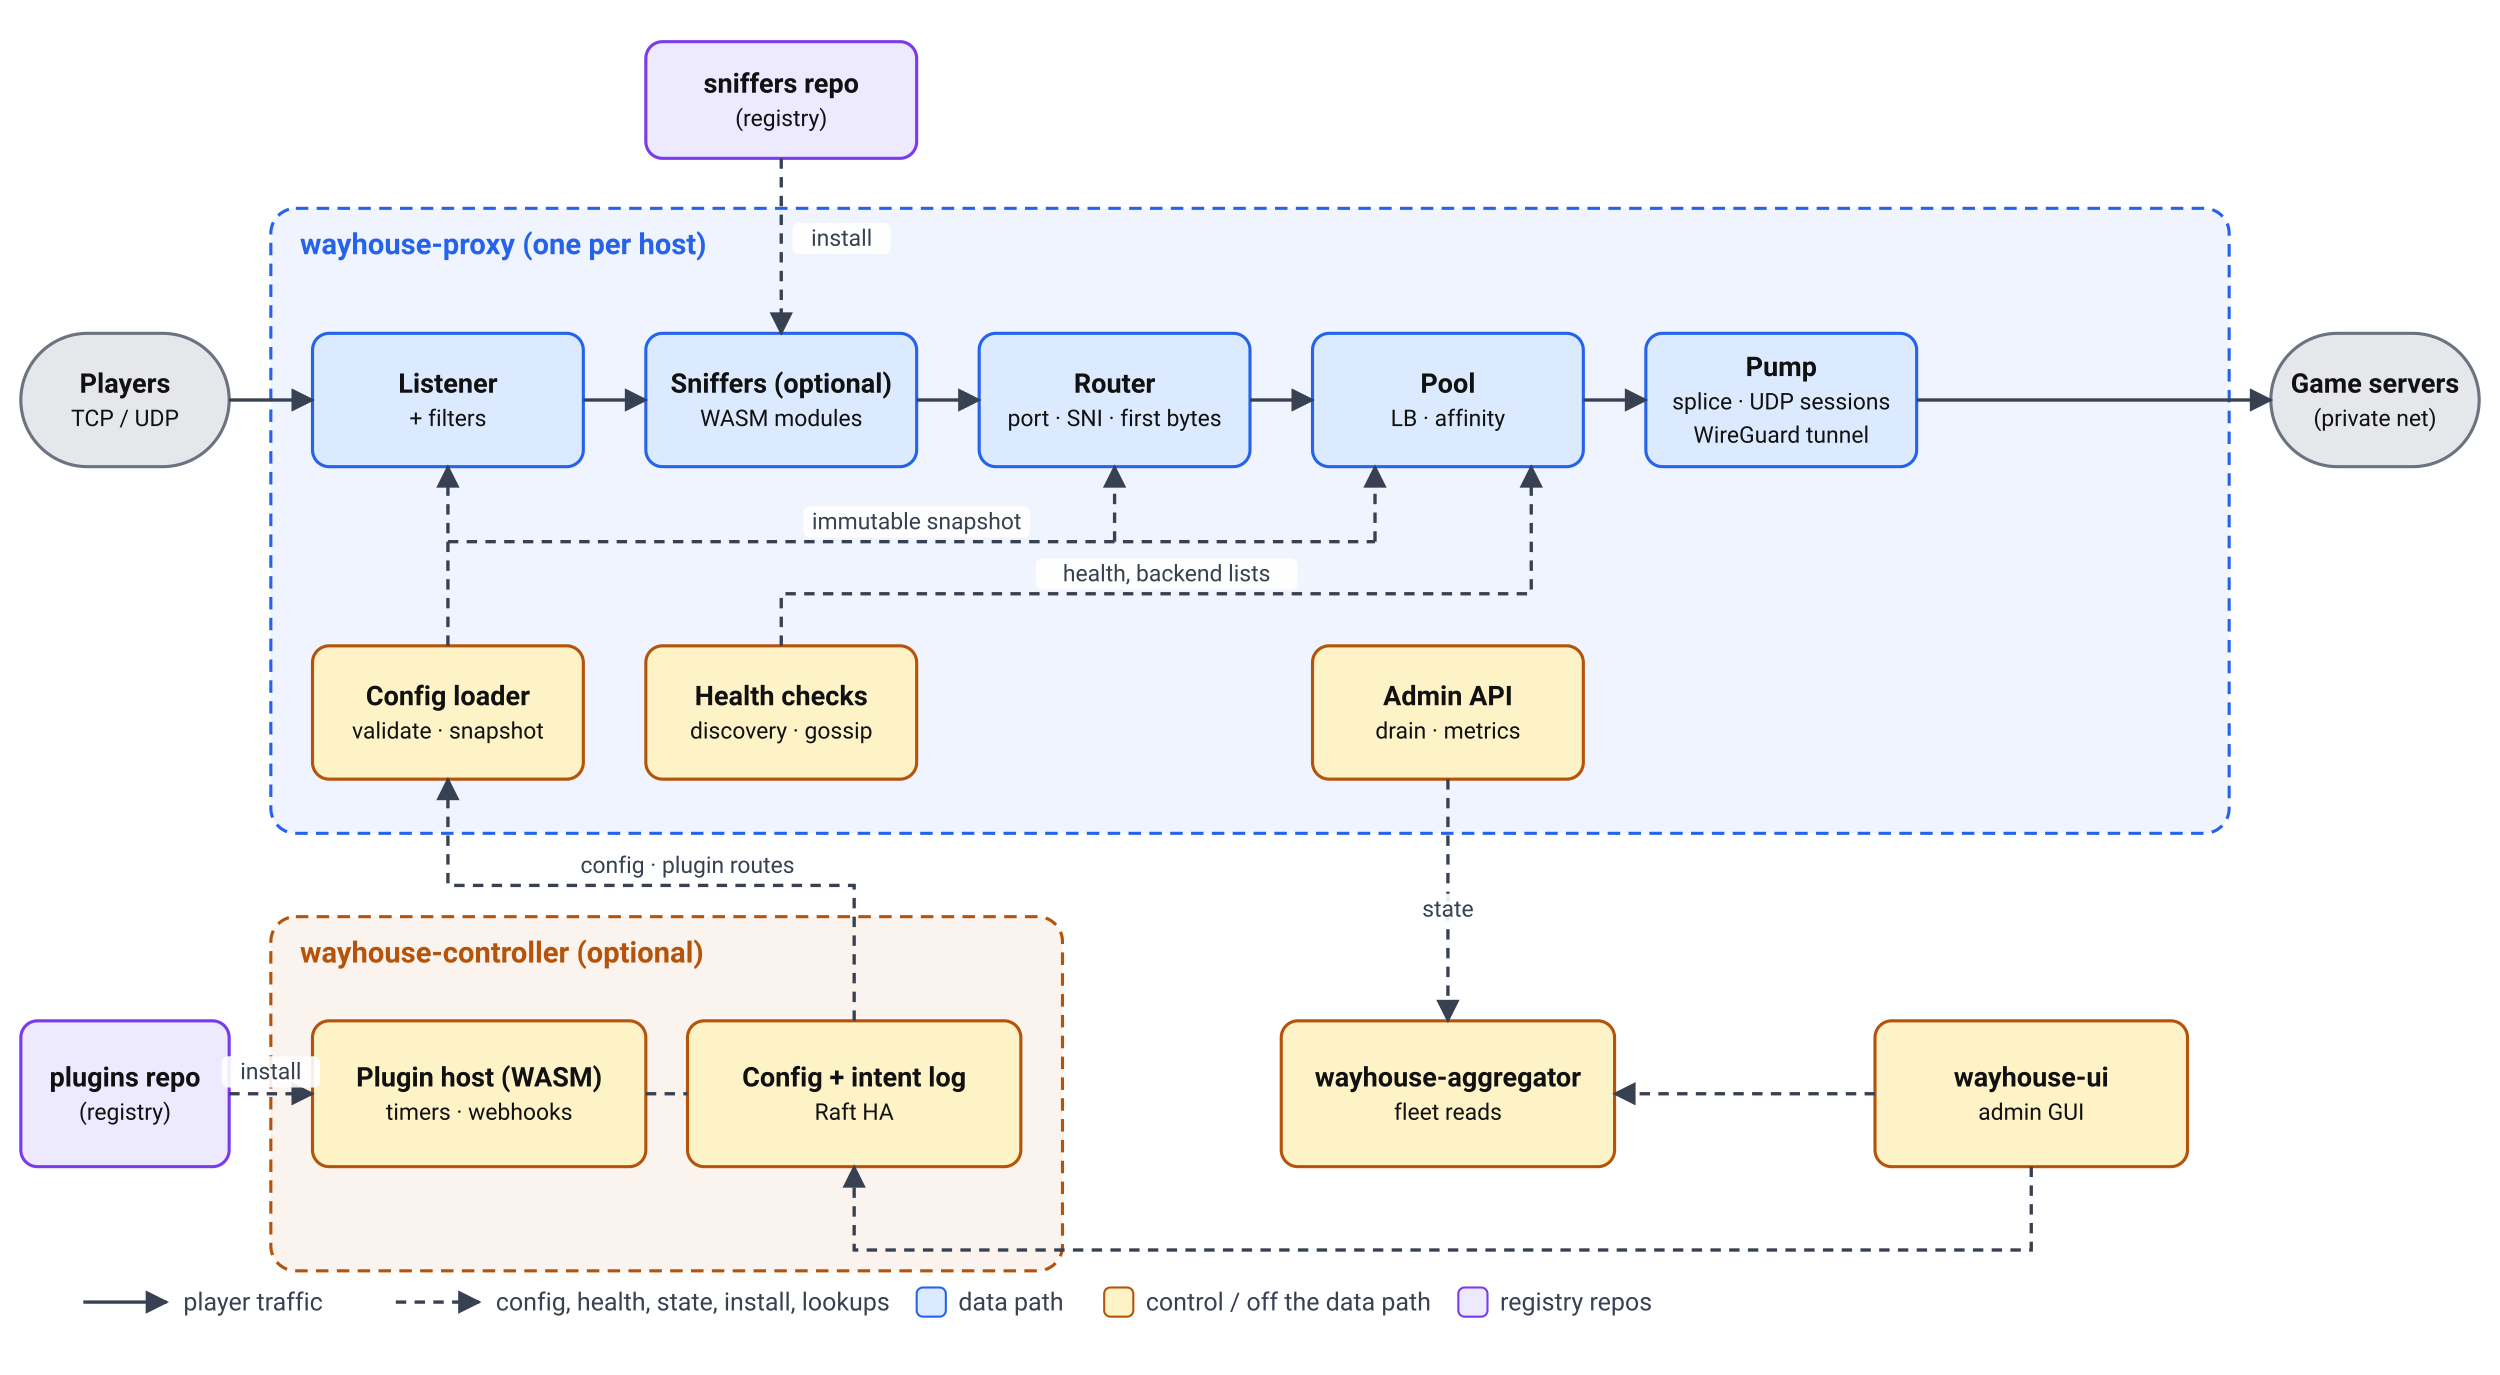
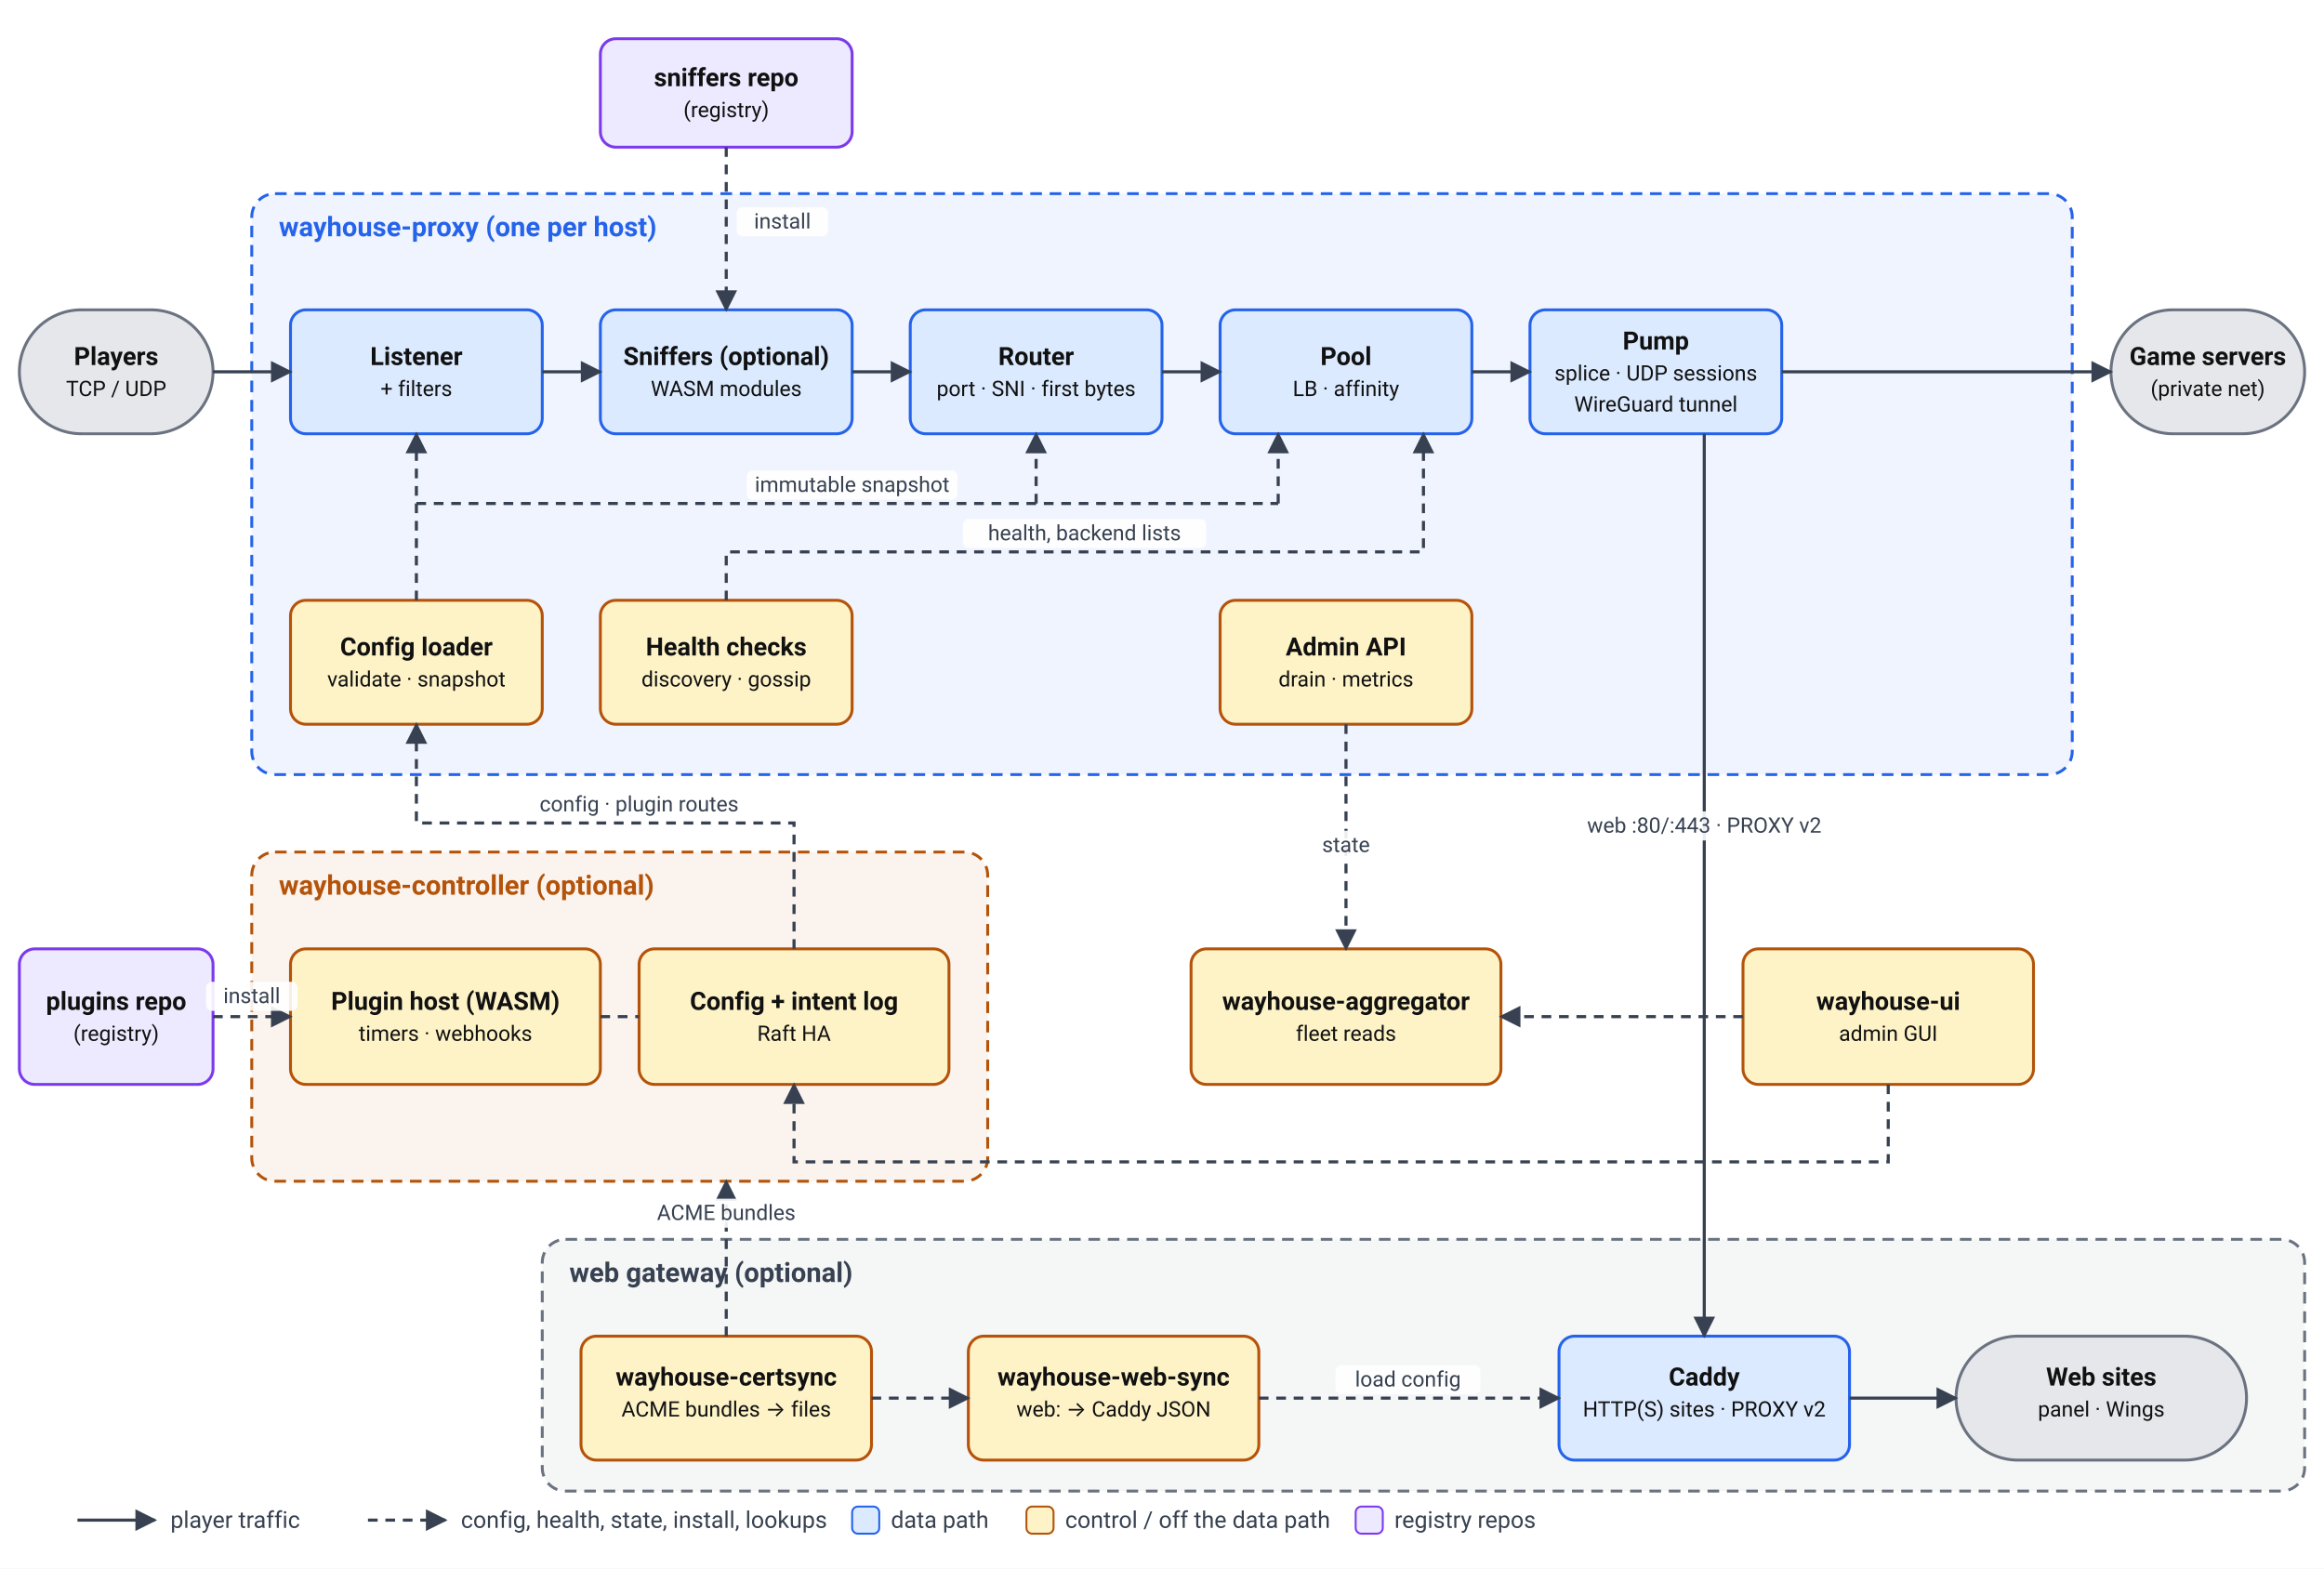
- <svg xmlns="http://www.w3.org/2000/svg" viewBox="0 0 1200 660" width="1200" role="img" aria-labelledby="t d" font-family="system-ui,-apple-system,Segoe UI,Roboto,sans-serif">
+ <svg xmlns="http://www.w3.org/2000/svg" viewBox="0 0 1200 810" width="1200" role="img" aria-labelledby="t d" font-family="system-ui,-apple-system,Segoe UI,Roboto,sans-serif">
  <defs>
    <marker id="a" viewBox="0 0 10 10" refX="9" refY="5" markerWidth="7" markerHeight="7" orient="auto-start-reverse">
      <path d="M0,0 L10,5 L0,10 z" fill="#374151" />
    </marker>
  </defs>
-   <rect width="1200" height="660" fill="#fff" />
+   <rect width="1200" height="810" fill="#fff" />
  <rect x="10" y="160" width="100" height="64" rx="32" fill="#e5e7eb" stroke="#6b7280" stroke-width="1.5" />
  <text x="60.0" y="188.5" text-anchor="middle" font-size="13" font-weight="700" fill="#111">Players</text>
  <text x="60.0" y="204.5" text-anchor="middle" font-size="11" font-weight="400" fill="#111">TCP / UDP</text>
  <rect x="1090" y="160" width="100" height="64" rx="32" fill="#e5e7eb" stroke="#6b7280" stroke-width="1.5" />
  <text x="1140.0" y="188.5" text-anchor="middle" font-size="13" font-weight="700" fill="#111">Game servers</text>
  <text x="1140.0" y="204.5" text-anchor="middle" font-size="11" font-weight="400" fill="#111">(private net)</text>
  <rect x="130" y="100" width="940" height="300" rx="12" fill="#2563eb" fill-opacity="0.07" stroke="#2563eb" stroke-width="1.5" stroke-dasharray="6 4" />
  <text x="144" y="122" font-size="14" font-weight="700" fill="#2563eb">wayhouse-proxy (one per host)</text>
  <rect x="150" y="160" width="130" height="64" rx="8" fill="#dbeafe" stroke="#2563eb" stroke-width="1.5" />
  <text x="215.0" y="188.5" text-anchor="middle" font-size="13" font-weight="700" fill="#111">Listener</text>
  <text x="215.0" y="204.5" text-anchor="middle" font-size="11" font-weight="400" fill="#111">+ filters</text>
  <rect x="310" y="160" width="130" height="64" rx="8" fill="#dbeafe" stroke="#2563eb" stroke-width="1.5" />
  <text x="375.0" y="188.5" text-anchor="middle" font-size="13" font-weight="700" fill="#111">Sniffers (optional)</text>
  <text x="375.0" y="204.5" text-anchor="middle" font-size="11" font-weight="400" fill="#111">WASM modules</text>
  <rect x="470" y="160" width="130" height="64" rx="8" fill="#dbeafe" stroke="#2563eb" stroke-width="1.5" />
  <text x="535.0" y="188.5" text-anchor="middle" font-size="13" font-weight="700" fill="#111">Router</text>
  <text x="535.0" y="204.5" text-anchor="middle" font-size="11" font-weight="400" fill="#111">port · SNI · first bytes</text>
  <rect x="630" y="160" width="130" height="64" rx="8" fill="#dbeafe" stroke="#2563eb" stroke-width="1.5" />
  <text x="695.0" y="188.5" text-anchor="middle" font-size="13" font-weight="700" fill="#111">Pool</text>
  <text x="695.0" y="204.5" text-anchor="middle" font-size="11" font-weight="400" fill="#111">LB · affinity</text>
  <rect x="790" y="160" width="130" height="64" rx="8" fill="#dbeafe" stroke="#2563eb" stroke-width="1.5" />
  <text x="855.0" y="180.5" text-anchor="middle" font-size="13" font-weight="700" fill="#111">Pump</text>
  <text x="855.0" y="196.5" text-anchor="middle" font-size="11" font-weight="400" fill="#111">splice · UDP sessions</text>
  <text x="855.0" y="212.5" text-anchor="middle" font-size="11" font-weight="400" fill="#111">WireGuard tunnel</text>
  <polyline points="110,192 150,192" fill="none" stroke="#374151" stroke-width="1.6" marker-end="url(#a)" />
  <polyline points="280,192 310,192" fill="none" stroke="#374151" stroke-width="1.6" marker-end="url(#a)" />
  <polyline points="440,192 470,192" fill="none" stroke="#374151" stroke-width="1.6" marker-end="url(#a)" />
  <polyline points="600,192 630,192" fill="none" stroke="#374151" stroke-width="1.6" marker-end="url(#a)" />
  <polyline points="760,192 790,192" fill="none" stroke="#374151" stroke-width="1.6" marker-end="url(#a)" />
  <polyline points="920,192 1090,192" fill="none" stroke="#374151" stroke-width="1.6" marker-end="url(#a)" />
  <rect x="150" y="310" width="130" height="64" rx="8" fill="#fef3c7" stroke="#b45309" stroke-width="1.5" />
  <text x="215.0" y="338.5" text-anchor="middle" font-size="13" font-weight="700" fill="#111">Config loader</text>
  <text x="215.0" y="354.5" text-anchor="middle" font-size="11" font-weight="400" fill="#111">validate · snapshot</text>
  <rect x="310" y="310" width="130" height="64" rx="8" fill="#fef3c7" stroke="#b45309" stroke-width="1.5" />
  <text x="375.0" y="338.5" text-anchor="middle" font-size="13" font-weight="700" fill="#111">Health checks</text>
  <text x="375.0" y="354.5" text-anchor="middle" font-size="11" font-weight="400" fill="#111">discovery · gossip</text>
  <polyline points="215,310 215,224" fill="none" stroke="#374151" stroke-width="1.6" stroke-dasharray="5 4" marker-end="url(#a)" />
  <polyline points="215,260 660,260" fill="none" stroke="#374151" stroke-width="1.6" stroke-dasharray="5 4" />
  <polyline points="535,260 535,224" fill="none" stroke="#374151" stroke-width="1.6" stroke-dasharray="5 4" marker-end="url(#a)" />
  <polyline points="660,260 660,224" fill="none" stroke="#374151" stroke-width="1.6" stroke-dasharray="5 4" marker-end="url(#a)" />
  <rect x="385.6" y="243" width="108.8" height="15" rx="3" fill="#fff" fill-opacity="0.9" />
  <text x="440" y="254" text-anchor="middle" font-size="11" fill="#374151">immutable snapshot</text>
  <polyline points="375,310 375,285 735,285 735,224" fill="none" stroke="#374151" stroke-width="1.6" stroke-dasharray="5 4" marker-end="url(#a)" />
  <rect x="497.2" y="268" width="125.6" height="15" rx="3" fill="#fff" fill-opacity="0.9" />
  <text x="560" y="279" text-anchor="middle" font-size="11" fill="#374151">health, backend lists</text>
  <rect x="130" y="440" width="380" height="170" rx="12" fill="#b45309" fill-opacity="0.07" stroke="#b45309" stroke-width="1.5" stroke-dasharray="6 4" />
  <text x="144" y="462" font-size="14" font-weight="700" fill="#b45309">wayhouse-controller (optional)</text>
  <rect x="150" y="490" width="160" height="70" rx="8" fill="#fef3c7" stroke="#b45309" stroke-width="1.5" />
  <text x="230.0" y="521.5" text-anchor="middle" font-size="13" font-weight="700" fill="#111">Plugin host (WASM)</text>
  <text x="230.0" y="537.5" text-anchor="middle" font-size="11" font-weight="400" fill="#111">timers · webhooks</text>
  <rect x="330" y="490" width="160" height="70" rx="8" fill="#fef3c7" stroke="#b45309" stroke-width="1.5" />
  <text x="410.0" y="521.5" text-anchor="middle" font-size="13" font-weight="700" fill="#111">Config + intent log</text>
  <text x="410.0" y="537.5" text-anchor="middle" font-size="11" font-weight="400" fill="#111">Raft HA</text>
  <polyline points="310,525 330,525" fill="none" stroke="#374151" stroke-width="1.6" stroke-dasharray="5 4" />
  <polyline points="410,490 410,425 215,425 215,374" fill="none" stroke="#374151" stroke-width="1.6" stroke-dasharray="5 4" marker-end="url(#a)" />
  <rect x="264.4" y="408" width="131.2" height="15" rx="3" fill="#fff" fill-opacity="0.9" />
  <text x="330" y="419" text-anchor="middle" font-size="11" fill="#374151">config · plugin routes</text>
  <rect x="615" y="490" width="160" height="70" rx="8" fill="#fef3c7" stroke="#b45309" stroke-width="1.5" />
  <text x="695.0" y="521.5" text-anchor="middle" font-size="13" font-weight="700" fill="#111">wayhouse-aggregator</text>
  <text x="695.0" y="537.5" text-anchor="middle" font-size="11" font-weight="400" fill="#111">fleet reads</text>
  <rect x="630" y="310" width="130" height="64" rx="8" fill="#fef3c7" stroke="#b45309" stroke-width="1.5" />
  <text x="695.0" y="338.5" text-anchor="middle" font-size="13" font-weight="700" fill="#111">Admin API</text>
  <text x="695.0" y="354.5" text-anchor="middle" font-size="11" font-weight="400" fill="#111">drain · metrics</text>
  <polyline points="695,374 695,490" fill="none" stroke="#374151" stroke-width="1.6" stroke-dasharray="5 4" marker-end="url(#a)" />
  <rect x="677.0" y="429" width="36.0" height="15" rx="3" fill="#fff" fill-opacity="0.9" />
  <text x="695" y="440" text-anchor="middle" font-size="11" fill="#374151">state</text>
  <rect x="900" y="490" width="150" height="70" rx="8" fill="#fef3c7" stroke="#b45309" stroke-width="1.5" />
  <text x="975.0" y="521.5" text-anchor="middle" font-size="13" font-weight="700" fill="#111">wayhouse-ui</text>
  <text x="975.0" y="537.5" text-anchor="middle" font-size="11" font-weight="400" fill="#111">admin GUI</text>
  <polyline points="900,525 775,525" fill="none" stroke="#374151" stroke-width="1.6" stroke-dasharray="5 4" marker-end="url(#a)" />
  <polyline points="975,560 975,600 410,600 410,560" fill="none" stroke="#374151" stroke-width="1.6" stroke-dasharray="5 4" marker-end="url(#a)" />
  <rect x="10" y="490" width="100" height="70" rx="8" fill="#ede9fe" stroke="#7c3aed" stroke-width="1.5" />
  <text x="60.0" y="521.5" text-anchor="middle" font-size="13" font-weight="700" fill="#111">plugins repo</text>
  <text x="60.0" y="537.5" text-anchor="middle" font-size="11" font-weight="400" fill="#111">(registry)</text>
  <polyline points="110,525 150,525" fill="none" stroke="#374151" stroke-width="1.6" stroke-dasharray="5 4" marker-end="url(#a)" />
  <rect x="106.4" y="507" width="47.2" height="15" rx="3" fill="#fff" fill-opacity="0.9" />
  <text x="130" y="518" text-anchor="middle" font-size="11" fill="#374151">install</text>
  <rect x="310" y="20" width="130" height="56" rx="8" fill="#ede9fe" stroke="#7c3aed" stroke-width="1.5" />
  <text x="375.0" y="44.5" text-anchor="middle" font-size="13" font-weight="700" fill="#111">sniffers repo</text>
  <text x="375.0" y="60.5" text-anchor="middle" font-size="11" font-weight="400" fill="#111">(registry)</text>
  <polyline points="375,76 375,160" fill="none" stroke="#374151" stroke-width="1.6" stroke-dasharray="5 4" marker-end="url(#a)" />
  <rect x="380.4" y="107" width="47.2" height="15" rx="3" fill="#fff" fill-opacity="0.9" />
  <text x="404" y="118" text-anchor="middle" font-size="11" fill="#374151">install</text>
-   <polyline points="40,625 80,625" fill="none" stroke="#374151" stroke-width="1.6" marker-end="url(#a)" />
-   <text x="88" y="629" font-size="12" text-anchor="start" fill="#374151">player traffic</text>
-   <polyline points="190,625 230,625" fill="none" stroke="#374151" stroke-width="1.6" stroke-dasharray="5 4" marker-end="url(#a)" />
-   <text x="238" y="629" font-size="12" text-anchor="start" fill="#374151">config, health, state, install, lookups</text>
-   <rect x="440" y="618" width="14" height="14" rx="3" fill="#dbeafe" stroke="#2563eb" />
-   <text x="460" y="629" font-size="12" text-anchor="start" fill="#374151">data path</text>
-   <rect x="530" y="618" width="14" height="14" rx="3" fill="#fef3c7" stroke="#b45309" />
-   <text x="550" y="629" font-size="12" text-anchor="start" fill="#374151">control / off the data path</text>
-   <rect x="700" y="618" width="14" height="14" rx="3" fill="#ede9fe" stroke="#7c3aed" />
-   <text x="720" y="629" font-size="12" text-anchor="start" fill="#374151">registry repos</text>
+   <polyline points="40,785 80,785" fill="none" stroke="#374151" stroke-width="1.6" marker-end="url(#a)" />
+   <text x="88" y="789" font-size="12" text-anchor="start" fill="#374151">player traffic</text>
+   <polyline points="190,785 230,785" fill="none" stroke="#374151" stroke-width="1.6" stroke-dasharray="5 4" marker-end="url(#a)" />
+   <text x="238" y="789" font-size="12" text-anchor="start" fill="#374151">config, health, state, install, lookups</text>
+   <rect x="440" y="778" width="14" height="14" rx="3" fill="#dbeafe" stroke="#2563eb" />
+   <text x="460" y="789" font-size="12" text-anchor="start" fill="#374151">data path</text>
+   <rect x="530" y="778" width="14" height="14" rx="3" fill="#fef3c7" stroke="#b45309" />
+   <text x="550" y="789" font-size="12" text-anchor="start" fill="#374151">control / off the data path</text>
+   <rect x="700" y="778" width="14" height="14" rx="3" fill="#ede9fe" stroke="#7c3aed" />
+   <text x="720" y="789" font-size="12" text-anchor="start" fill="#374151">registry repos</text>
+   <rect x="280" y="640" width="910" height="130" rx="12" fill="#6b7280" fill-opacity="0.07" stroke="#6b7280" stroke-width="1.5" stroke-dasharray="6 4" />
+   <text x="294" y="662" font-size="14" font-weight="700" fill="#374151">web gateway (optional)</text>
+   <rect x="300" y="690" width="150" height="64" rx="8" fill="#fef3c7" stroke="#b45309" stroke-width="1.5" />
+   <text x="375.0" y="715.5" text-anchor="middle" font-size="13" font-weight="700" fill="#111">wayhouse-certsync</text>
+   <text x="375.0" y="731.5" text-anchor="middle" font-size="11" font-weight="400" fill="#111">ACME bundles → files</text>
+   <rect x="500" y="690" width="150" height="64" rx="8" fill="#fef3c7" stroke="#b45309" stroke-width="1.5" />
+   <text x="575.0" y="715.5" text-anchor="middle" font-size="13" font-weight="700" fill="#111">wayhouse-web-sync</text>
+   <text x="575.0" y="731.5" text-anchor="middle" font-size="11" font-weight="400" fill="#111">web: → Caddy JSON</text>
+   <rect x="805" y="690" width="150" height="64" rx="8" fill="#dbeafe" stroke="#2563eb" stroke-width="1.5" />
+   <text x="880.0" y="715.5" text-anchor="middle" font-size="13" font-weight="700" fill="#111">Caddy</text>
+   <text x="880.0" y="731.5" text-anchor="middle" font-size="11" font-weight="400" fill="#111">HTTP(S) sites · PROXY v2</text>
+   <rect x="1010" y="690" width="150" height="64" rx="32" fill="#e5e7eb" stroke="#6b7280" stroke-width="1.5" />
+   <text x="1085.0" y="715.5" text-anchor="middle" font-size="13" font-weight="700" fill="#111">Web sites</text>
+   <text x="1085.0" y="731.5" text-anchor="middle" font-size="11" font-weight="400" fill="#111">panel · Wings</text>
+   <polyline points="880,224 880,690" fill="none" stroke="#374151" stroke-width="1.6" marker-end="url(#a)" />
+   <rect x="801.8" y="419" width="156.4" height="15" rx="3" fill="#fff" fill-opacity="0.9" />
+   <text x="880" y="430" text-anchor="middle" font-size="11" fill="#374151">web :80/:443 · PROXY v2</text>
+   <polyline points="650,722 805,722" fill="none" stroke="#374151" stroke-width="1.6" stroke-dasharray="5 4" marker-end="url(#a)" />
+   <rect x="689.6" y="705" width="74.8" height="15" rx="3" fill="#fff" fill-opacity="0.9" />
+   <text x="727" y="716" text-anchor="middle" font-size="11" fill="#374151">load config</text>
+   <polyline points="450,722 500,722" fill="none" stroke="#374151" stroke-width="1.6" stroke-dasharray="5 4" marker-end="url(#a)" />
+   <polyline points="375,690 375,610" fill="none" stroke="#374151" stroke-width="1.6" stroke-dasharray="5 4" marker-end="url(#a)" />
+   <rect x="334.2" y="619" width="81.6" height="15" rx="3" fill="#fff" fill-opacity="0.9" />
+   <text x="375" y="630" text-anchor="middle" font-size="11" fill="#374151">ACME bundles</text>
+   <polyline points="955,722 1010,722" fill="none" stroke="#374151" stroke-width="1.6" marker-end="url(#a)" />
</svg>
